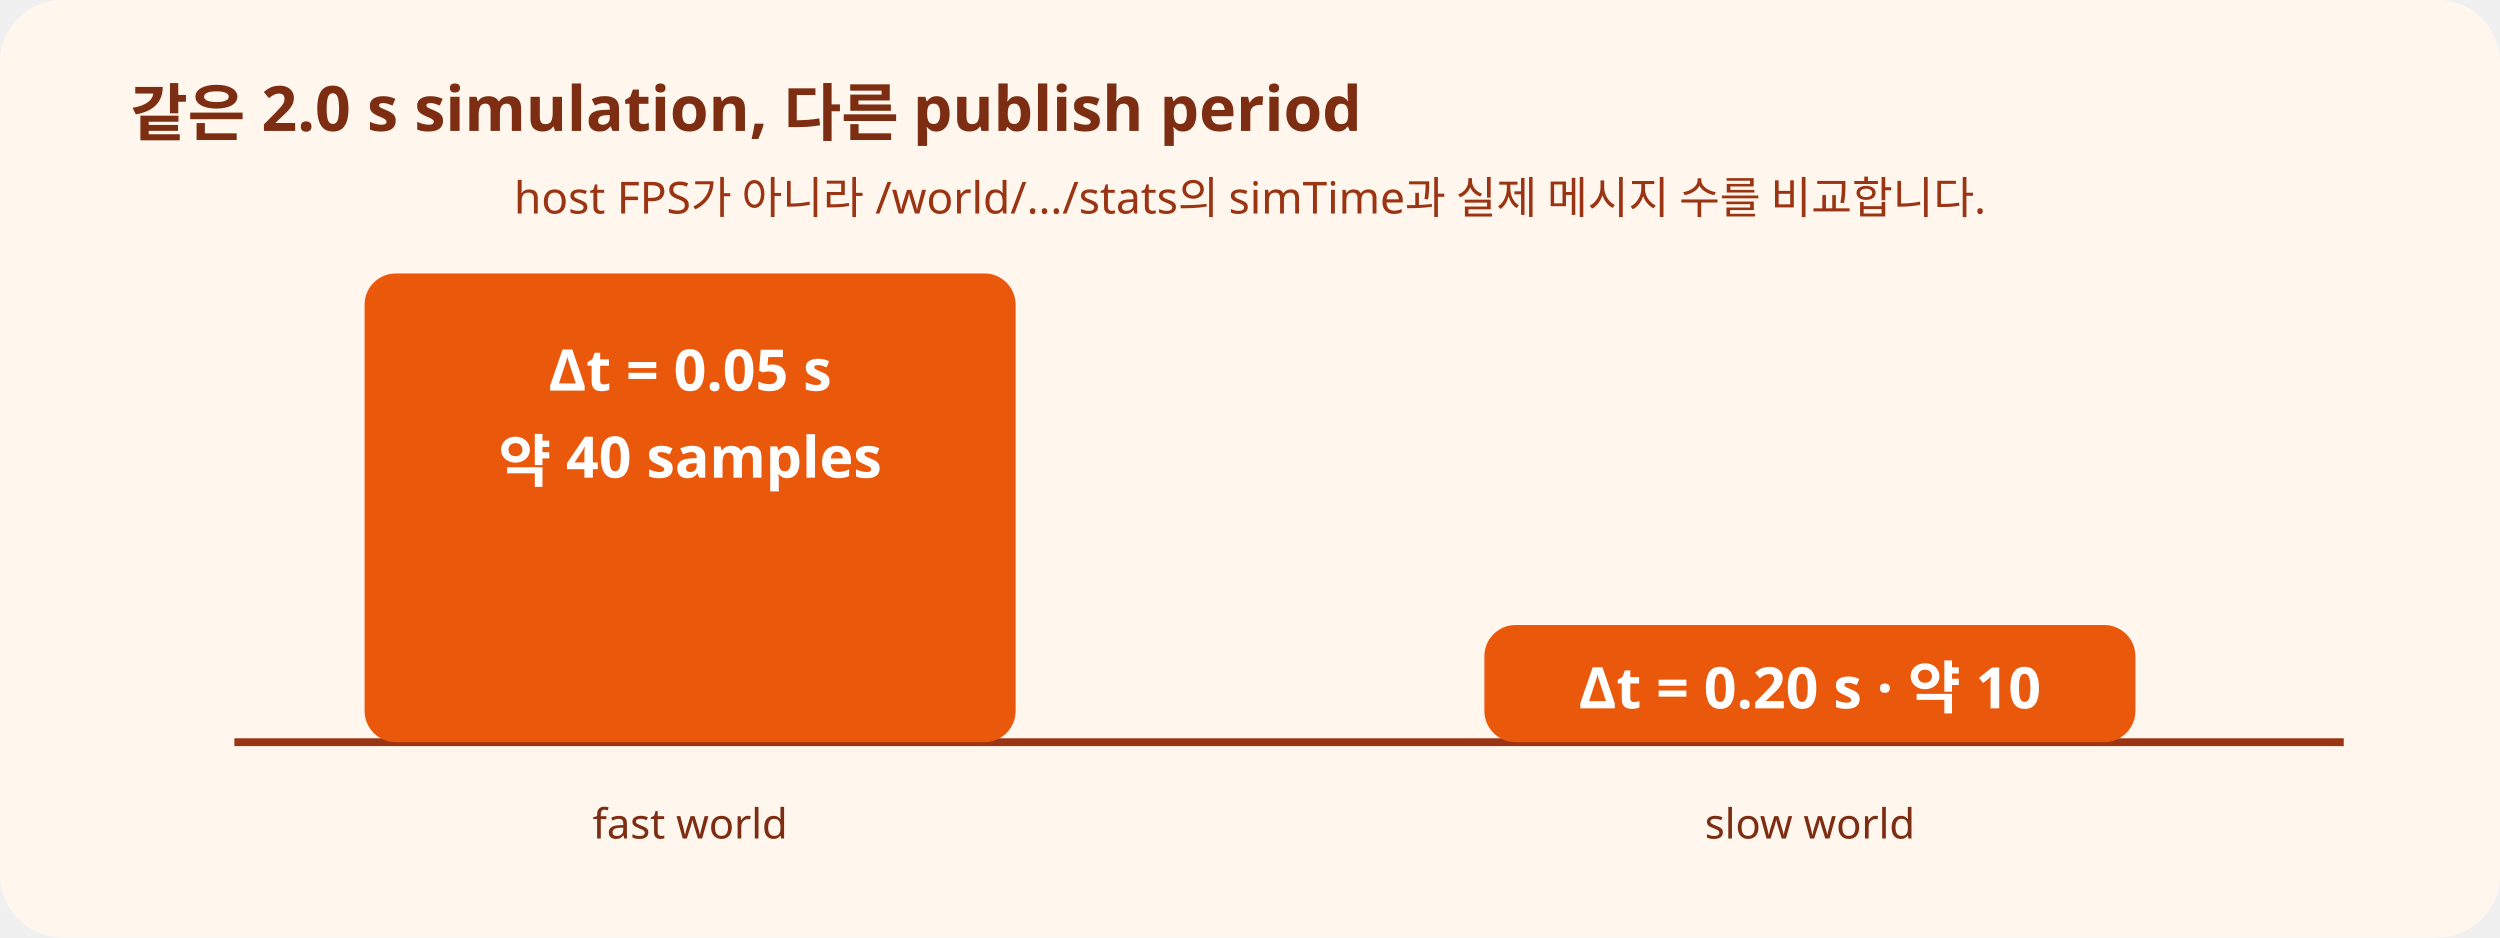
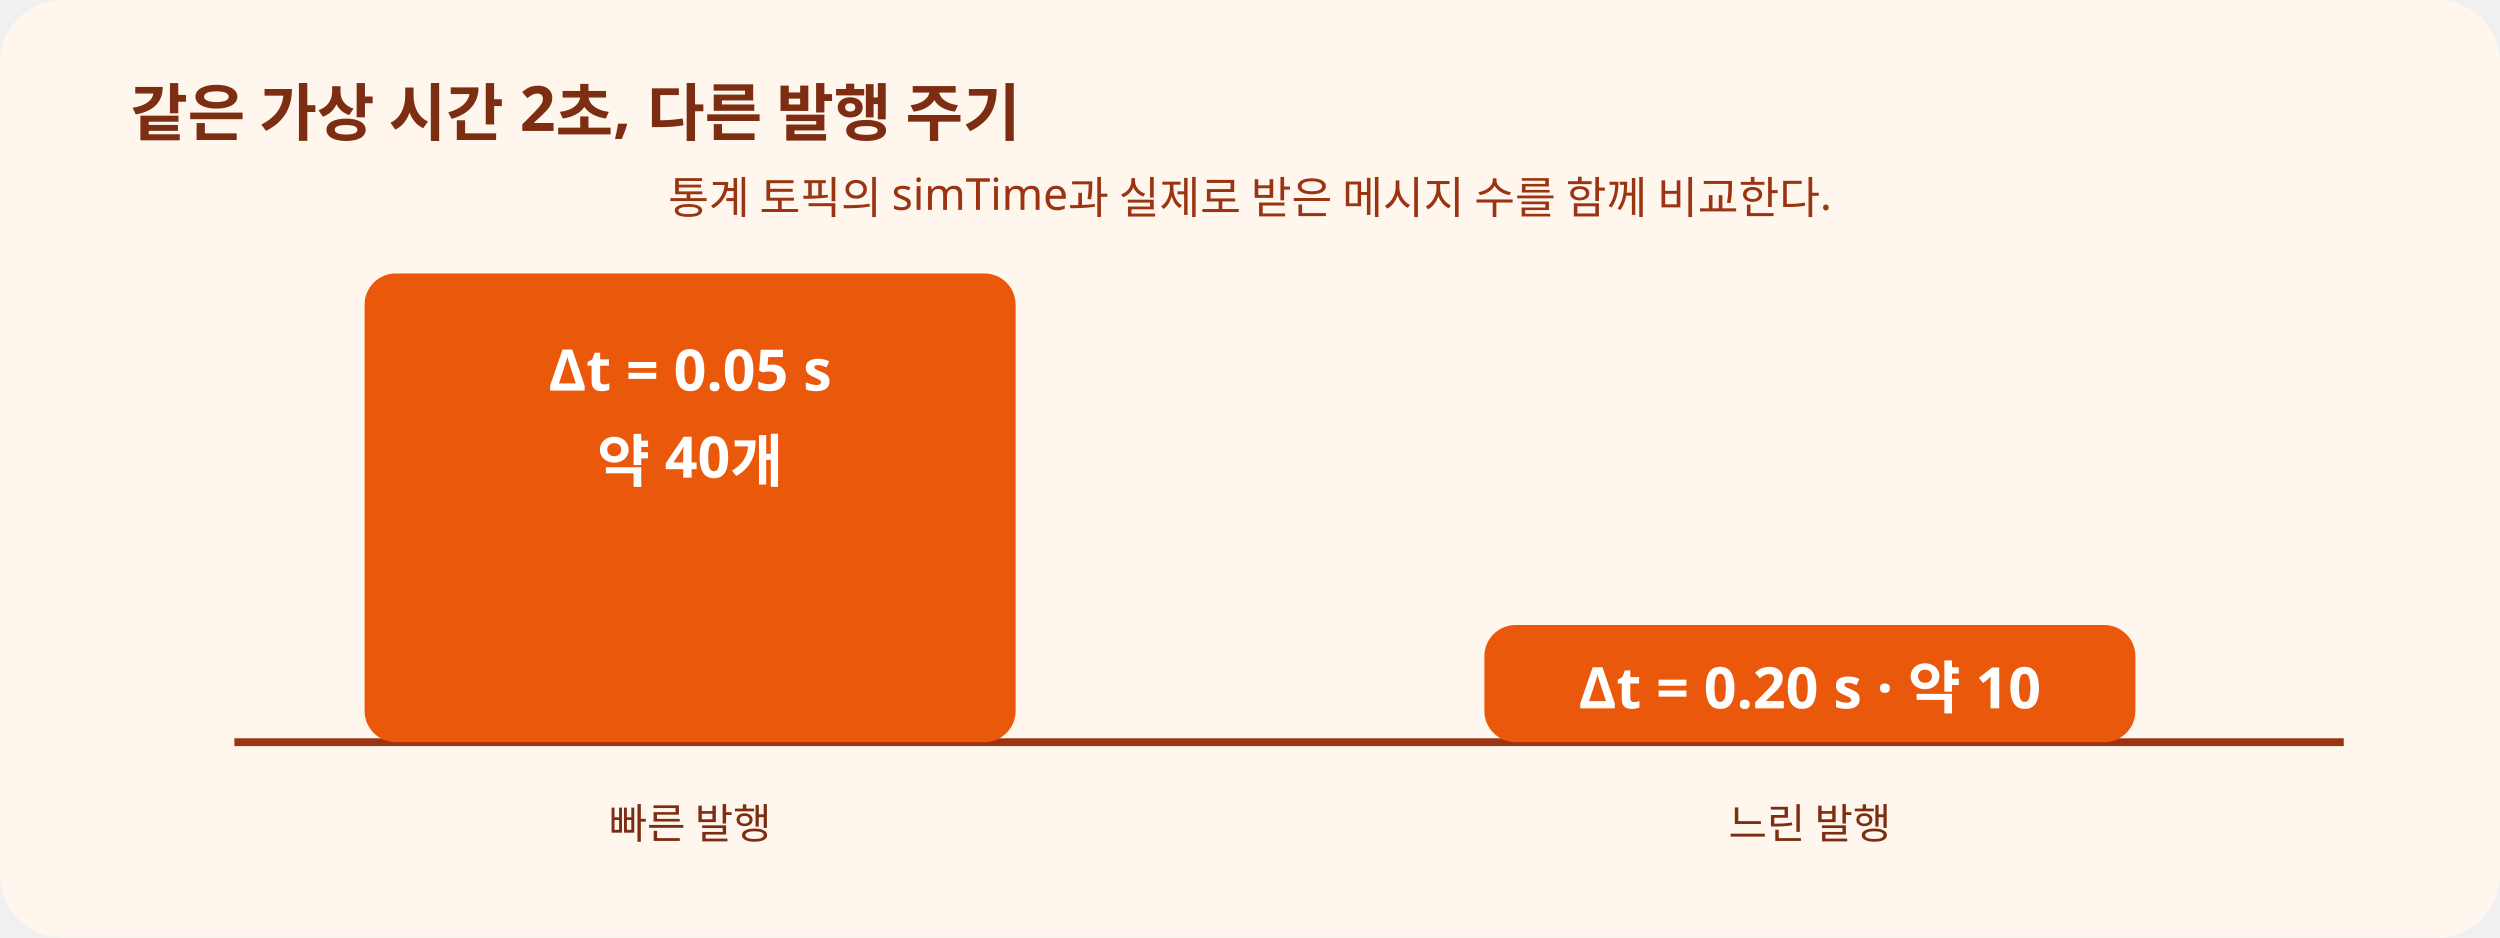
<svg xmlns="http://www.w3.org/2000/svg" width="960" height="360" viewBox="0 0 960 360" role="img" aria-labelledby="title desc">
  <rect width="960" height="360" rx="24" fill="#fff7ed" />
  <g font-family="sans-serif">
-     <text x="50" y="52" fill="#7c2d12" font-size="24" font-weight="700">같은 2.0 s simulation, 다른 publish period</text>
+     <text x="50" y="52" fill="#7c2d12" font-size="24" font-weight="700">같은 가상 시간 2초, 다른 발행 주기</text>
    <line x1="90" y1="285" x2="900" y2="285" stroke="#9a3412" stroke-width="3" />
    <g fill="#ea580c">
      <rect x="140" y="105" width="250" height="180" rx="12" />
      <rect x="570" y="240" width="250" height="45" rx="12" />
    </g>
    <g fill="#fff" font-size="22" font-weight="700" text-anchor="middle">
      <text x="265" y="150">Δt = 0.05 s</text>
-       <text x="265" y="185">약 40 samples</text>
+       <text x="265" y="185">약 40개</text>
      <text x="695" y="272">Δt = 0.20 s · 약 10</text>
    </g>
    <g fill="#7c2d12" font-size="16" text-anchor="middle">
-       <text x="265" y="322">fast world</text>
-       <text x="695" y="322">slow world</text>
+       <text x="265" y="322">빠른 발행</text>
+       <text x="695" y="322">느린 발행</text>
    </g>
-     <text x="480" y="82" fill="#9a3412" text-anchor="middle" font-size="17">host FPS가 아니라 /world/.../stats의 simTime과 실제 메시지 수를 비교합니다.</text>
+     <text x="480" y="82" fill="#9a3412" text-anchor="middle" font-size="17">통계 토픽의 simTime과 실제로 받은 메시지 수를 함께 비교한다.</text>
  </g>
</svg>
